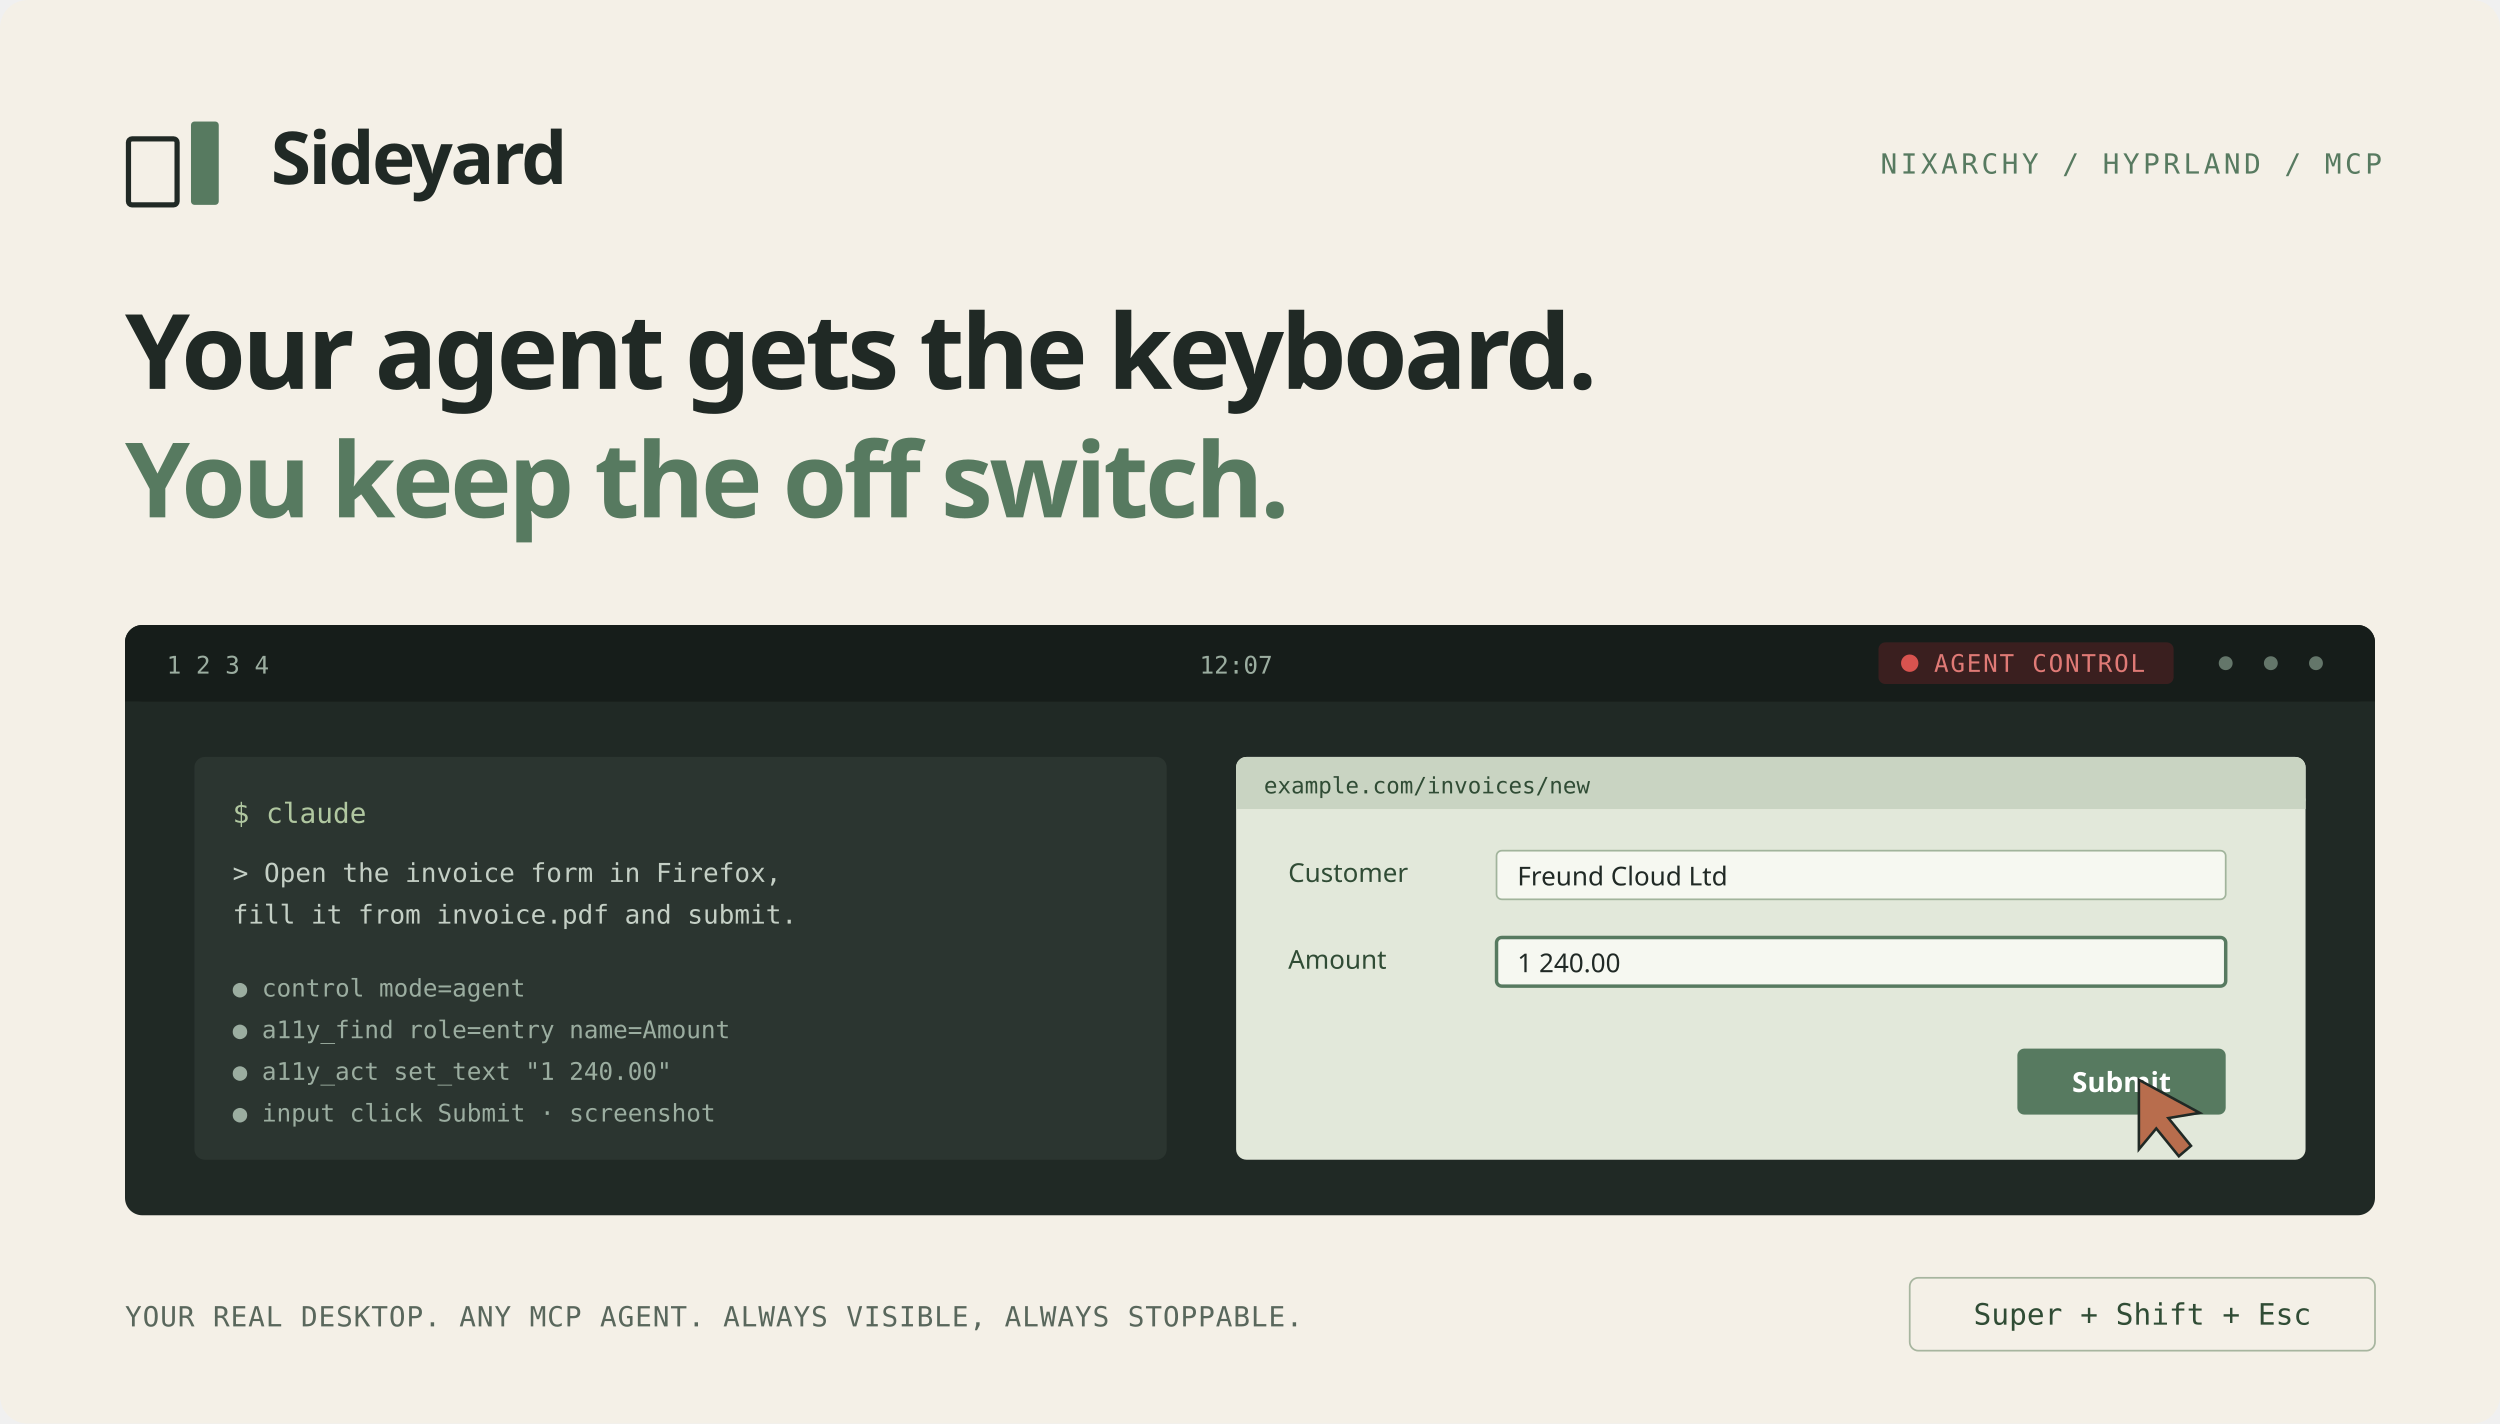
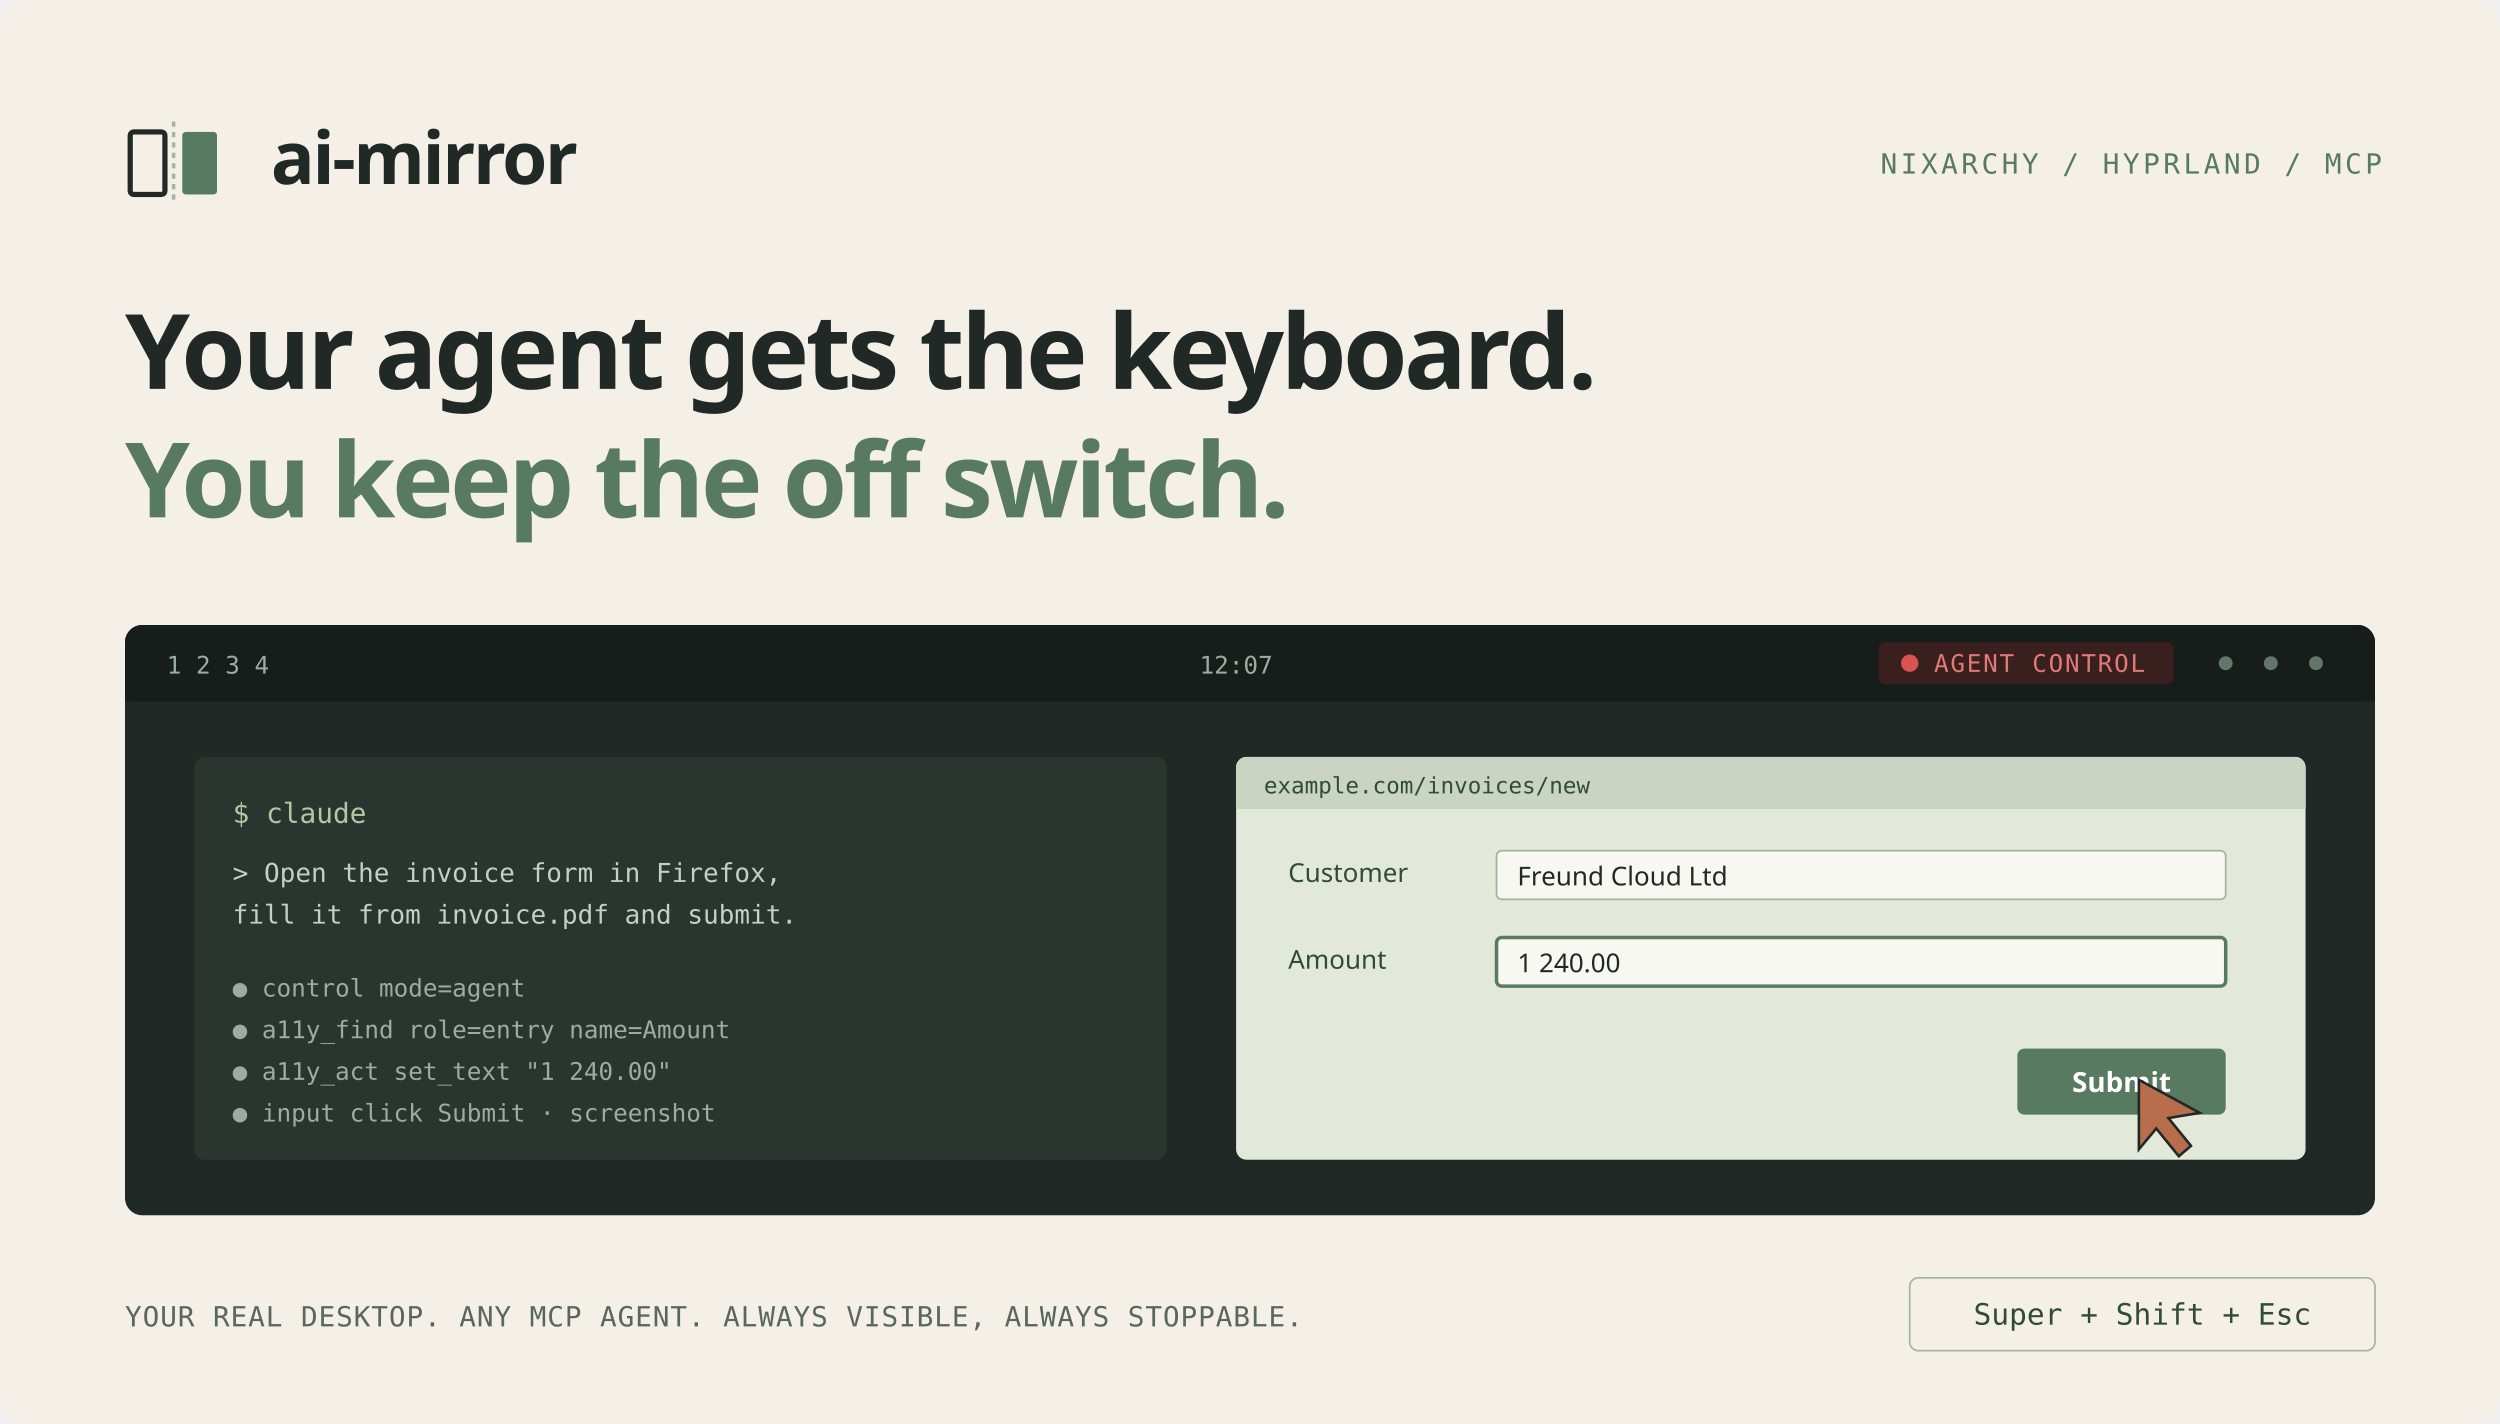
<svg xmlns="http://www.w3.org/2000/svg" width="1440" height="820" viewBox="0 0 1440 820" role="img" aria-labelledby="title desc">
  <rect width="1440" height="820" rx="16" fill="#f4f0e7" />
  <g transform="translate(68 62)">
-     <rect x="6" y="18" width="28" height="38" rx="2" fill="none" stroke="#202925" stroke-width="3" />
-     <rect x="42" y="8" width="16" height="48" rx="2" fill="#577a60" />
+     <rect x="7" y="14" width="20" height="36" rx="2" fill="none" stroke="#202925" stroke-width="3" />
+     <path d="M32 8V56" stroke="#a7b59f" stroke-width="2" stroke-dasharray="3 3" />
+     <rect x="37" y="14" width="20" height="36" rx="2" fill="#577a60" />
  </g>
-   <text x="156" y="106" fill="#202925" font-family="sans-serif" font-weight="700" font-size="42" letter-spacing="-1.4">Sideyard</text>
+   <text x="156" y="106" fill="#202925" font-family="sans-serif" font-weight="700" font-size="42" letter-spacing="-1.4">ai-mirror</text>
  <text x="1372" y="100" fill="#577a60" font-family="monospace" font-size="16" text-anchor="end" letter-spacing="2">NIXARCHY / HYPRLAND / MCP</text>
  <text x="72" y="224" fill="#202925" font-family="sans-serif" font-weight="600" font-size="60" letter-spacing="-2">Your agent gets the keyboard.</text>
  <text x="72" y="298" fill="#577a60" font-family="sans-serif" font-weight="600" font-size="60" letter-spacing="-2">You keep the off switch.</text>
  <g transform="translate(72 360)">
    <rect width="1296" height="340" rx="10" fill="#202925" />
    <rect width="1296" height="44" rx="10" fill="#161d1a" />
    <rect y="34" width="1296" height="10" fill="#161d1a" />
    <g fill="#9bada0" font-family="monospace" font-size="14">
      <text x="24" y="28">1  2  3  4</text>
      <text x="640" y="28" text-anchor="middle">12:07</text>
    </g>
    <rect x="1010" y="10" width="170" height="24" rx="4" fill="#3a1f1f" />
    <circle cx="1028" cy="22" r="5" fill="#d9534f" />
    <text x="1042" y="27" fill="#e07a76" font-family="monospace" font-size="14" letter-spacing="1">AGENT CONTROL</text>
    <g fill="#64766a">
      <circle cx="1210" cy="22" r="4" />
      <circle cx="1236" cy="22" r="4" />
      <circle cx="1262" cy="22" r="4" />
    </g>
    <g transform="translate(40 76)">
      <rect width="560" height="232" rx="6" fill="#2b3530" />
      <text x="22" y="38" fill="#b0c7a0" font-family="monospace" font-size="16">$ claude</text>
      <text x="22" y="72" fill="#c4cfc5" font-family="monospace" font-size="15">&gt; Open the invoice form in Firefox,</text>
      <text x="22" y="96" fill="#c4cfc5" font-family="monospace" font-size="15">  fill it from invoice.pdf and submit.</text>
      <text x="22" y="138" fill="#9bada0" font-family="monospace" font-size="14">● control  mode=agent</text>
      <text x="22" y="162" fill="#9bada0" font-family="monospace" font-size="14">● a11y_find  role=entry name=Amount</text>
      <text x="22" y="186" fill="#9bada0" font-family="monospace" font-size="14">● a11y_act  set_text "1 240.00"</text>
      <text x="22" y="210" fill="#9bada0" font-family="monospace" font-size="14">● input  click Submit · screenshot</text>
    </g>
    <g transform="translate(640 76)">
      <rect width="616" height="232" rx="6" fill="#e2e8da" />
      <rect width="616" height="30" rx="6" fill="#c9d4c2" />
      <rect y="24" width="616" height="6" fill="#c9d4c2" />
      <text x="16" y="21" fill="#304c35" font-family="monospace" font-size="13">example.com/invoices/new</text>
      <g fill="#304c35" font-family="sans-serif" font-size="15">
        <text x="30" y="72">Customer</text>
        <text x="30" y="122">Amount</text>
      </g>
      <rect x="150" y="54" width="420" height="28" rx="3" fill="#f6f8f1" stroke="#a1b49c" />
      <text x="162" y="74" fill="#202925" font-family="sans-serif" font-size="15">Freund Cloud Ltd</text>
      <rect x="150" y="104" width="420" height="28" rx="3" fill="#f6f8f1" stroke="#577a60" stroke-width="2" />
      <text x="162" y="124" fill="#202925" font-family="sans-serif" font-size="15">1 240.00</text>
      <rect x="450" y="168" width="120" height="38" rx="4" fill="#577a60" />
      <text x="510" y="193" fill="#fff" font-family="sans-serif" font-weight="600" font-size="16" text-anchor="middle">Submit</text>
      <path d="M520 186L520 226L530 214L543 230L550 224L537 208L555 205Z" fill="#b86d4d" stroke="#202925" stroke-width="1.5" />
    </g>
  </g>
  <text x="72" y="764" fill="#59675c" font-family="monospace" font-size="16" letter-spacing=".5">YOUR REAL DESKTOP. ANY MCP AGENT. ALWAYS VISIBLE, ALWAYS STOPPABLE.</text>
  <g transform="translate(1100 736)">
    <rect width="268" height="42" rx="5" fill="none" stroke="#a7b59f" />
    <text x="134" y="27" fill="#304c35" font-family="monospace" font-size="17" text-anchor="middle">Super + Shift + Esc</text>
  </g>
</svg>
